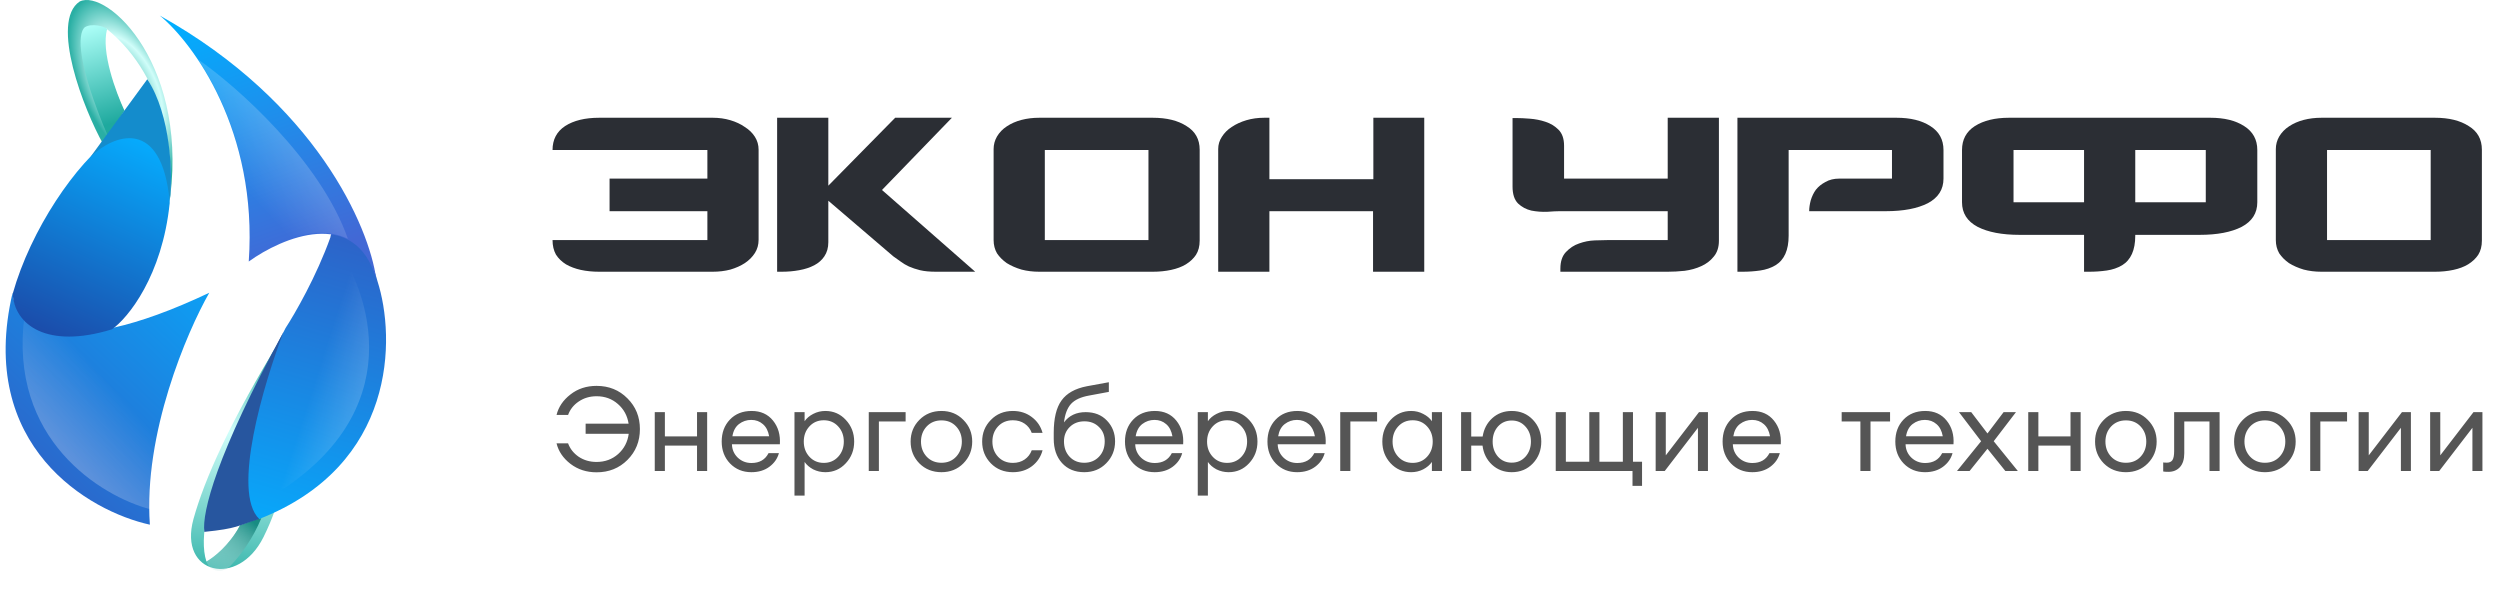
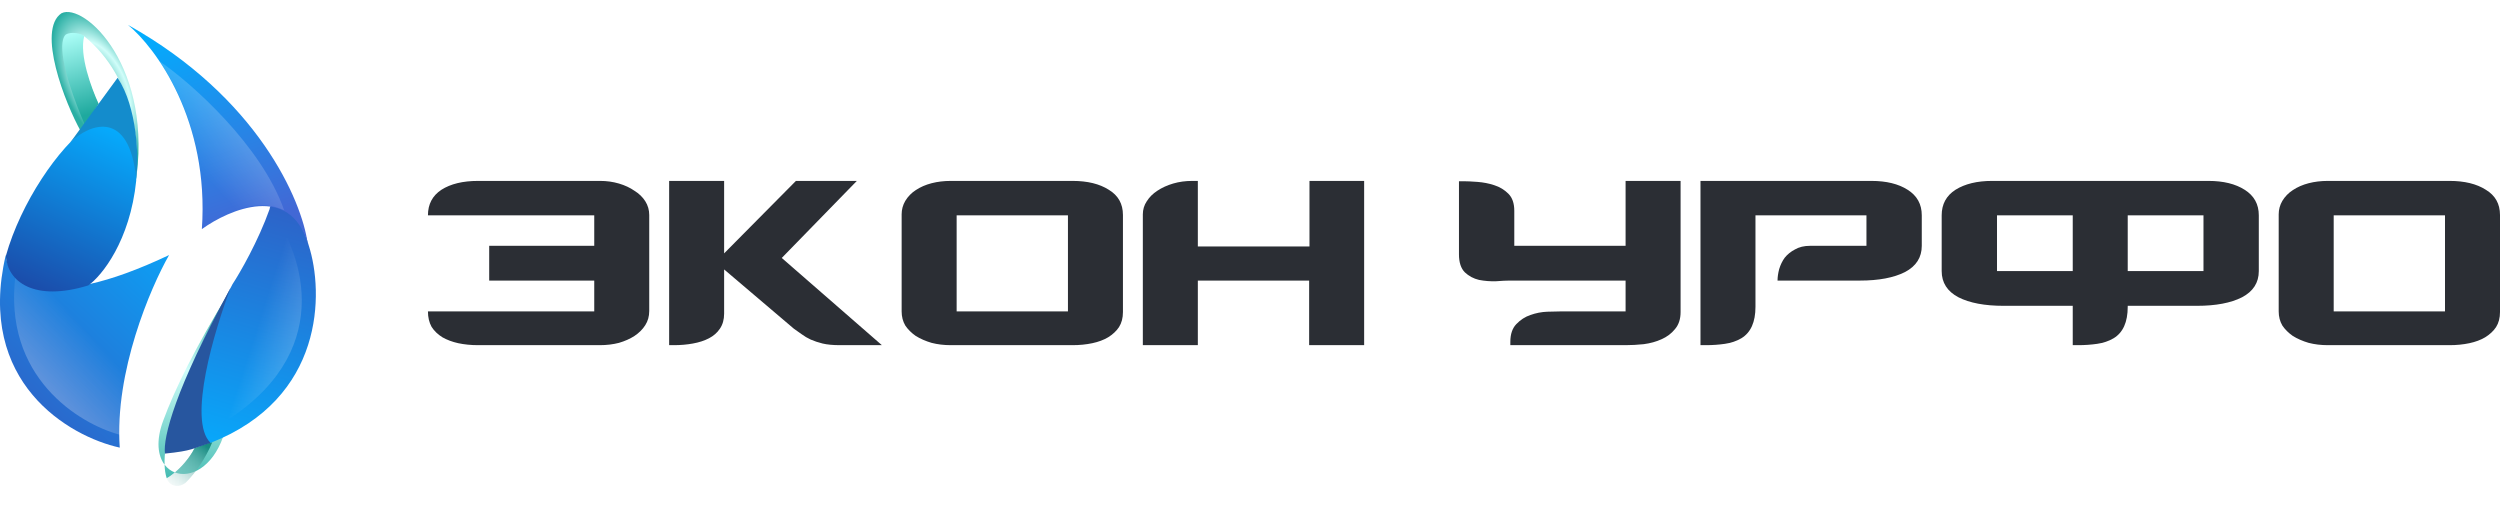
- <svg xmlns="http://www.w3.org/2000/svg" width="276" height="66" viewBox="0 0 276 66" fill="none">
-   <path d="M67.296 19.718H78.095V16.563H61C61 15.409 61.463 14.527 62.388 13.916C63.336 13.305 64.588 13 66.145 13H78.704C79.382 13 80.025 13.09 80.634 13.271C81.243 13.452 81.774 13.701 82.225 14.018C82.699 14.312 83.071 14.674 83.342 15.104C83.613 15.533 83.749 16.008 83.749 16.529V26.471C83.749 27.014 83.613 27.5 83.342 27.93C83.071 28.36 82.699 28.733 82.225 29.05C81.774 29.344 81.243 29.581 80.634 29.762C80.025 29.921 79.37 30 78.671 30H66.145C65.423 30 64.746 29.932 64.114 29.796C63.505 29.66 62.963 29.457 62.489 29.185C62.016 28.891 61.643 28.529 61.372 28.1C61.124 27.647 61 27.116 61 26.505H78.095V23.315H67.296V19.718Z" fill="#2B2E34" />
-   <path d="M103.329 30C102.63 30 102.043 29.943 101.569 29.83C101.117 29.717 100.711 29.581 100.35 29.423C100.012 29.265 99.707 29.084 99.436 28.88C99.165 28.676 98.894 28.484 98.624 28.303L91.447 22.161V26.742C91.447 27.353 91.3 27.873 91.007 28.303C90.736 28.71 90.364 29.038 89.89 29.287C89.416 29.536 88.863 29.717 88.231 29.83C87.622 29.943 86.979 30 86.302 30H85.794V13H91.447V20.499L98.827 13H105.089L97.371 20.974L107.662 30H103.329Z" fill="#2B2E34" />
-   <path d="M132.444 26.573C132.444 27.183 132.308 27.704 132.037 28.134C131.767 28.541 131.394 28.891 130.92 29.185C130.469 29.457 129.927 29.66 129.295 29.796C128.663 29.932 127.986 30 127.264 30H114.739C114.039 30 113.385 29.921 112.776 29.762C112.166 29.581 111.625 29.344 111.151 29.05C110.699 28.733 110.338 28.371 110.068 27.964C109.819 27.534 109.695 27.048 109.695 26.505V16.461C109.695 15.963 109.819 15.499 110.068 15.07C110.338 14.617 110.699 14.244 111.151 13.95C111.625 13.633 112.166 13.396 112.776 13.237C113.385 13.079 114.039 13 114.739 13H127.264C128.799 13 130.04 13.305 130.988 13.916C131.958 14.504 132.444 15.375 132.444 16.529V26.573ZM126.79 16.563H115.348V26.505H126.79V16.563Z" fill="#2B2E34" />
-   <path d="M151.584 30V23.315H140.142V30H134.489V16.461C134.489 15.963 134.624 15.511 134.895 15.104C135.166 14.674 135.527 14.312 135.978 14.018C136.452 13.701 136.994 13.452 137.603 13.271C138.213 13.09 138.867 13 139.567 13H140.142V19.786H151.618V13H157.237V30H151.584Z" fill="#2B2E34" />
-   <path d="M189.768 26.573C189.768 27.297 189.576 27.885 189.192 28.337C188.831 28.79 188.369 29.14 187.804 29.389C187.263 29.638 186.653 29.808 185.976 29.898C185.322 29.966 184.701 30 184.115 30H172.266V29.66C172.266 28.869 172.469 28.258 172.876 27.828C173.304 27.376 173.79 27.059 174.331 26.878C174.896 26.674 175.471 26.561 176.058 26.539C176.667 26.516 177.141 26.505 177.48 26.505H184.115V23.315H172.199C171.86 23.315 171.397 23.338 170.811 23.383C170.224 23.406 169.637 23.36 169.05 23.247C168.486 23.111 168.001 22.851 167.595 22.467C167.189 22.06 166.985 21.438 166.985 20.601V13.034H167.459C167.82 13.034 168.294 13.056 168.881 13.102C169.491 13.147 170.066 13.26 170.608 13.441C171.172 13.622 171.657 13.916 172.063 14.323C172.469 14.73 172.673 15.319 172.673 16.088V19.718H184.115V13H189.768V26.573Z" fill="#2B2E34" />
-   <path d="M214.561 19.718C214.561 20.917 213.985 21.822 212.834 22.433C211.683 23.021 210.138 23.315 208.197 23.315H199.734C199.734 22.953 199.79 22.557 199.903 22.128C200.038 21.675 200.23 21.279 200.478 20.94C200.749 20.601 201.099 20.318 201.528 20.092C201.957 19.843 202.464 19.718 203.051 19.718H208.874V16.563H197.466V26.03C197.466 27.613 196.98 28.699 196.01 29.287C195.514 29.581 194.949 29.773 194.317 29.864C193.686 29.954 193.042 30 192.388 30H191.812V13H209.382C210.916 13 212.157 13.305 213.105 13.916C214.076 14.527 214.561 15.409 214.561 16.563V19.718Z" fill="#2B2E34" />
-   <path d="M216.606 16.563C216.606 15.409 217.08 14.527 218.028 13.916C218.998 13.305 220.251 13 221.786 13H244.026C245.561 13 246.802 13.305 247.75 13.916C248.72 14.527 249.206 15.409 249.206 16.563V22.331C249.206 23.53 248.63 24.435 247.479 25.046C246.328 25.634 244.782 25.928 242.841 25.928H235.733V26.03C235.733 27.613 235.247 28.699 234.277 29.287C233.78 29.581 233.216 29.773 232.584 29.864C231.952 29.954 231.309 30 230.655 30H230.079V25.928H222.97C221.03 25.928 219.484 25.634 218.333 25.046C217.182 24.435 216.606 23.53 216.606 22.331V16.563ZM235.733 22.331H243.518V16.563H235.733V22.331ZM222.293 22.331H230.079V16.563H222.293V22.331Z" fill="#2B2E34" />
-   <path d="M274 26.573C274 27.183 273.865 27.704 273.594 28.134C273.323 28.541 272.951 28.891 272.477 29.185C272.025 29.457 271.484 29.66 270.852 29.796C270.22 29.932 269.543 30 268.821 30H256.295C255.596 30 254.941 29.921 254.332 29.762C253.723 29.581 253.181 29.344 252.707 29.05C252.256 28.733 251.895 28.371 251.624 27.964C251.376 27.534 251.252 27.048 251.252 26.505V16.461C251.252 15.963 251.376 15.499 251.624 15.07C251.895 14.617 252.256 14.244 252.707 13.95C253.181 13.633 253.723 13.396 254.332 13.237C254.941 13.079 255.596 13 256.295 13H268.821C270.355 13 271.597 13.305 272.544 13.916C273.515 14.504 274 15.375 274 16.529V26.573ZM268.347 16.563H256.905V26.505H268.347V16.563Z" fill="#2B2E34" />
-   <path d="M65.862 52.143C64.753 52.143 63.791 51.831 62.976 51.207C62.17 50.583 61.659 49.829 61.442 48.945H62.716C62.933 49.543 63.323 50.037 63.886 50.427C64.458 50.808 65.117 50.999 65.862 50.999C66.789 50.999 67.582 50.708 68.241 50.128C68.9 49.538 69.29 48.793 69.411 47.892H64.653V46.774H69.398C69.259 45.89 68.865 45.166 68.215 44.603C67.565 44.031 66.781 43.745 65.862 43.745C65.117 43.745 64.458 43.94 63.886 44.33C63.323 44.711 62.933 45.205 62.716 45.812H61.442C61.659 44.928 62.17 44.174 62.976 43.55C63.782 42.917 64.744 42.601 65.862 42.601C67.223 42.601 68.358 43.06 69.268 43.979C70.187 44.889 70.646 46.02 70.646 47.372C70.646 48.724 70.187 49.859 69.268 50.778C68.358 51.688 67.223 52.143 65.862 52.143ZM72.285 52V45.5H73.403V48.178H76.952V45.5H78.07V52H76.952V49.192H73.403V52H72.285ZM82.951 52.13C82.006 52.13 81.222 51.809 80.598 51.168C79.983 50.526 79.675 49.72 79.675 48.75C79.675 47.77 79.974 46.964 80.572 46.332C81.179 45.69 81.98 45.37 82.977 45.37C83.982 45.37 84.771 45.725 85.343 46.436C85.915 47.146 86.166 48.017 86.097 49.049H80.806C80.823 49.638 81.04 50.132 81.456 50.531C81.872 50.921 82.375 51.116 82.964 51.116C83.848 51.116 84.476 50.752 84.849 50.024H85.993C85.828 50.63 85.477 51.133 84.94 51.532C84.403 51.93 83.74 52.13 82.951 52.13ZM84.225 46.826C83.87 46.514 83.441 46.358 82.938 46.358C82.435 46.358 81.985 46.509 81.586 46.813C81.196 47.116 80.953 47.567 80.858 48.165H84.914C84.81 47.575 84.58 47.129 84.225 46.826ZM88.828 54.717H87.71V45.5H88.828V46.501C89.054 46.171 89.37 45.903 89.777 45.695C90.193 45.478 90.64 45.37 91.116 45.37C92.018 45.37 92.772 45.699 93.378 46.358C93.994 47.016 94.301 47.814 94.301 48.75C94.301 49.686 93.994 50.483 93.378 51.142C92.772 51.8 92.018 52.13 91.116 52.13C90.64 52.13 90.193 52.026 89.777 51.818C89.37 51.601 89.054 51.328 88.828 50.999V54.717ZM89.361 50.427C89.777 50.877 90.306 51.103 90.947 51.103C91.589 51.103 92.117 50.877 92.533 50.427C92.949 49.976 93.157 49.417 93.157 48.75C93.157 48.082 92.949 47.523 92.533 47.073C92.117 46.622 91.589 46.397 90.947 46.397C90.306 46.397 89.777 46.622 89.361 47.073C88.945 47.523 88.737 48.082 88.737 48.75C88.737 49.417 88.945 49.976 89.361 50.427ZM95.911 52V45.5H99.98V46.527H97.029V52H95.911ZM103.939 52.13C102.96 52.13 102.145 51.805 101.495 51.155C100.854 50.496 100.533 49.694 100.533 48.75C100.533 47.805 100.854 47.008 101.495 46.358C102.145 45.699 102.96 45.37 103.939 45.37C104.91 45.37 105.716 45.699 106.357 46.358C107.007 47.008 107.332 47.805 107.332 48.75C107.332 49.694 107.007 50.496 106.357 51.155C105.716 51.805 104.91 52.13 103.939 52.13ZM102.301 50.414C102.726 50.864 103.272 51.09 103.939 51.09C104.606 51.09 105.148 50.864 105.564 50.414C105.98 49.963 106.188 49.408 106.188 48.75C106.188 48.091 105.98 47.536 105.564 47.086C105.148 46.635 104.606 46.41 103.939 46.41C103.272 46.41 102.726 46.635 102.301 47.086C101.885 47.536 101.677 48.091 101.677 48.75C101.677 49.408 101.885 49.963 102.301 50.414ZM111.823 52.13C110.843 52.13 110.033 51.805 109.392 51.155C108.75 50.496 108.43 49.694 108.43 48.75C108.43 47.805 108.75 47.008 109.392 46.358C110.033 45.699 110.843 45.37 111.823 45.37C112.629 45.37 113.326 45.595 113.916 46.046C114.505 46.488 114.899 47.068 115.099 47.788H113.903C113.747 47.363 113.487 47.025 113.123 46.774C112.759 46.522 112.325 46.397 111.823 46.397C111.155 46.397 110.609 46.622 110.185 47.073C109.769 47.523 109.561 48.082 109.561 48.75C109.561 49.417 109.769 49.976 110.185 50.427C110.609 50.877 111.155 51.103 111.823 51.103C112.325 51.103 112.759 50.977 113.123 50.726C113.487 50.474 113.747 50.136 113.903 49.712H115.099C114.908 50.431 114.518 51.016 113.929 51.467C113.339 51.909 112.637 52.13 111.823 52.13ZM119.699 52.13C118.677 52.13 117.858 51.792 117.242 51.116C116.636 50.44 116.332 49.551 116.332 48.451V47.788C116.332 46.193 116.618 45.001 117.19 44.213C117.762 43.415 118.698 42.891 119.998 42.64L122.416 42.198V43.264L120.245 43.667C119.318 43.831 118.646 44.143 118.23 44.603C117.823 45.062 117.567 45.738 117.463 46.631C118.027 45.877 118.824 45.5 119.855 45.5C120.835 45.5 121.619 45.812 122.208 46.436C122.806 47.06 123.105 47.822 123.105 48.724C123.105 49.677 122.78 50.483 122.13 51.142C121.489 51.8 120.679 52.13 119.699 52.13ZM118.087 50.427C118.503 50.869 119.041 51.09 119.699 51.09C120.358 51.09 120.9 50.869 121.324 50.427C121.749 49.985 121.961 49.417 121.961 48.724C121.961 48.074 121.749 47.545 121.324 47.138C120.908 46.722 120.375 46.514 119.725 46.514C119.058 46.514 118.512 46.726 118.087 47.151C117.671 47.567 117.463 48.091 117.463 48.724C117.463 49.417 117.671 49.985 118.087 50.427ZM127.473 52.13C126.529 52.13 125.744 51.809 125.12 51.168C124.505 50.526 124.197 49.72 124.197 48.75C124.197 47.77 124.496 46.964 125.094 46.332C125.701 45.69 126.503 45.37 127.499 45.37C128.505 45.37 129.293 45.725 129.865 46.436C130.437 47.146 130.689 48.017 130.619 49.049H125.328C125.346 49.638 125.562 50.132 125.978 50.531C126.394 50.921 126.897 51.116 127.486 51.116C128.37 51.116 128.999 50.752 129.371 50.024H130.515C130.351 50.63 130 51.133 129.462 51.532C128.925 51.93 128.262 52.13 127.473 52.13ZM128.747 46.826C128.392 46.514 127.963 46.358 127.46 46.358C126.958 46.358 126.507 46.509 126.108 46.813C125.718 47.116 125.476 47.567 125.38 48.165H129.436C129.332 47.575 129.103 47.129 128.747 46.826ZM133.351 54.717H132.233V45.5H133.351V46.501C133.576 46.171 133.892 45.903 134.3 45.695C134.716 45.478 135.162 45.37 135.639 45.37C136.54 45.37 137.294 45.699 137.901 46.358C138.516 47.016 138.824 47.814 138.824 48.75C138.824 49.686 138.516 50.483 137.901 51.142C137.294 51.8 136.54 52.13 135.639 52.13C135.162 52.13 134.716 52.026 134.3 51.818C133.892 51.601 133.576 51.328 133.351 50.999V54.717ZM133.884 50.427C134.3 50.877 134.828 51.103 135.47 51.103C136.111 51.103 136.64 50.877 137.056 50.427C137.472 49.976 137.68 49.417 137.68 48.75C137.68 48.082 137.472 47.523 137.056 47.073C136.64 46.622 136.111 46.397 135.47 46.397C134.828 46.397 134.3 46.622 133.884 47.073C133.468 47.523 133.26 48.082 133.26 48.75C133.26 49.417 133.468 49.976 133.884 50.427ZM143.203 52.13C142.258 52.13 141.474 51.809 140.85 51.168C140.235 50.526 139.927 49.72 139.927 48.75C139.927 47.77 140.226 46.964 140.824 46.332C141.431 45.69 142.232 45.37 143.229 45.37C144.234 45.37 145.023 45.725 145.595 46.436C146.167 47.146 146.418 48.017 146.349 49.049H141.058C141.075 49.638 141.292 50.132 141.708 50.531C142.124 50.921 142.627 51.116 143.216 51.116C144.1 51.116 144.728 50.752 145.101 50.024H146.245C146.08 50.63 145.729 51.133 145.192 51.532C144.655 51.93 143.992 52.13 143.203 52.13ZM144.477 46.826C144.122 46.514 143.693 46.358 143.19 46.358C142.687 46.358 142.237 46.509 141.838 46.813C141.448 47.116 141.205 47.567 141.11 48.165H145.166C145.062 47.575 144.832 47.129 144.477 46.826ZM147.962 52V45.5H152.031V46.527H149.08V52H147.962ZM155.794 52.13C154.893 52.13 154.135 51.8 153.519 51.142C152.913 50.483 152.609 49.686 152.609 48.75C152.609 47.814 152.913 47.016 153.519 46.358C154.135 45.699 154.893 45.37 155.794 45.37C156.271 45.37 156.713 45.478 157.12 45.695C157.536 45.903 157.857 46.171 158.082 46.501V45.5H159.2V52H158.082V50.999C157.857 51.328 157.536 51.601 157.12 51.818C156.713 52.026 156.271 52.13 155.794 52.13ZM155.963 51.103C156.605 51.103 157.133 50.877 157.549 50.427C157.965 49.976 158.173 49.417 158.173 48.75C158.173 48.082 157.965 47.523 157.549 47.073C157.133 46.622 156.605 46.397 155.963 46.397C155.313 46.397 154.78 46.622 154.364 47.073C153.948 47.523 153.74 48.082 153.74 48.75C153.74 49.417 153.948 49.976 154.364 50.427C154.78 50.877 155.313 51.103 155.963 51.103ZM166.895 52.13C166.037 52.13 165.309 51.852 164.711 51.298C164.122 50.743 163.775 50.041 163.671 49.192H162.423V52H161.305V45.5H162.423V48.191H163.684C163.814 47.367 164.169 46.691 164.75 46.163C165.339 45.634 166.054 45.37 166.895 45.37C167.84 45.37 168.62 45.695 169.235 46.345C169.85 46.995 170.158 47.796 170.158 48.75C170.158 49.703 169.85 50.505 169.235 51.155C168.62 51.805 167.84 52.13 166.895 52.13ZM165.374 50.414C165.773 50.856 166.28 51.077 166.895 51.077C167.51 51.077 168.017 50.856 168.416 50.414C168.815 49.963 169.014 49.408 169.014 48.75C169.014 48.091 168.815 47.541 168.416 47.099C168.017 46.648 167.51 46.423 166.895 46.423C166.28 46.423 165.773 46.644 165.374 47.086C164.984 47.528 164.789 48.082 164.789 48.75C164.789 49.408 164.984 49.963 165.374 50.414ZM181.282 50.973V53.638H180.229V52H171.753V45.5H172.871V50.973H175.458V45.5H176.576V50.973H179.163V45.5H180.281V50.973H181.282ZM183.786 52H182.785V45.5H183.903V50.271L187.569 45.5H188.557V52H187.452V47.229L183.786 52ZM193.451 52.13C192.506 52.13 191.722 51.809 191.098 51.168C190.483 50.526 190.175 49.72 190.175 48.75C190.175 47.77 190.474 46.964 191.072 46.332C191.679 45.69 192.48 45.37 193.477 45.37C194.482 45.37 195.271 45.725 195.843 46.436C196.415 47.146 196.666 48.017 196.597 49.049H191.306C191.323 49.638 191.54 50.132 191.956 50.531C192.372 50.921 192.875 51.116 193.464 51.116C194.348 51.116 194.976 50.752 195.349 50.024H196.493C196.328 50.63 195.977 51.133 195.44 51.532C194.903 51.93 194.24 52.13 193.451 52.13ZM194.725 46.826C194.37 46.514 193.941 46.358 193.438 46.358C192.935 46.358 192.485 46.509 192.086 46.813C191.696 47.116 191.453 47.567 191.358 48.165H195.414C195.31 47.575 195.08 47.129 194.725 46.826ZM205.387 52V46.527H203.32V45.5H208.663V46.527H206.505V52H205.387ZM212.519 52.13C211.575 52.13 210.79 51.809 210.166 51.168C209.551 50.526 209.243 49.72 209.243 48.75C209.243 47.77 209.542 46.964 210.14 46.332C210.747 45.69 211.549 45.37 212.545 45.37C213.551 45.37 214.339 45.725 214.911 46.436C215.483 47.146 215.735 48.017 215.665 49.049H210.374C210.392 49.638 210.608 50.132 211.024 50.531C211.44 50.921 211.943 51.116 212.532 51.116C213.416 51.116 214.045 50.752 214.417 50.024H215.561C215.397 50.63 215.046 51.133 214.508 51.532C213.971 51.93 213.308 52.13 212.519 52.13ZM213.793 46.826C213.438 46.514 213.009 46.358 212.506 46.358C212.004 46.358 211.553 46.509 211.154 46.813C210.764 47.116 210.522 47.567 210.426 48.165H214.482C214.378 47.575 214.149 47.129 213.793 46.826ZM221.393 52L219.417 49.543L217.441 52H216.05L218.715 48.711L216.271 45.5H217.623L219.417 47.853L221.198 45.5H222.563L220.106 48.711L222.771 52H221.393ZM223.918 52V45.5H225.036V48.178H228.585V45.5H229.703V52H228.585V49.192H225.036V52H223.918ZM234.701 52.13C233.721 52.13 232.907 51.805 232.257 51.155C231.615 50.496 231.295 49.694 231.295 48.75C231.295 47.805 231.615 47.008 232.257 46.358C232.907 45.699 233.721 45.37 234.701 45.37C235.671 45.37 236.477 45.699 237.119 46.358C237.769 47.008 238.094 47.805 238.094 48.75C238.094 49.694 237.769 50.496 237.119 51.155C236.477 51.805 235.671 52.13 234.701 52.13ZM233.063 50.414C233.487 50.864 234.033 51.09 234.701 51.09C235.368 51.09 235.91 50.864 236.326 50.414C236.742 49.963 236.95 49.408 236.95 48.75C236.95 48.091 236.742 47.536 236.326 47.086C235.91 46.635 235.368 46.41 234.701 46.41C234.033 46.41 233.487 46.635 233.063 47.086C232.647 47.536 232.439 48.091 232.439 48.75C232.439 49.408 232.647 49.963 233.063 50.414ZM239.402 52.091C239.107 52.091 238.912 52.078 238.817 52.052V51.051C238.878 51.068 239.016 51.077 239.233 51.077C239.502 51.077 239.701 50.986 239.831 50.804C239.961 50.613 240.026 50.279 240.026 49.803V45.5H245.044V52H243.926V46.527H241.144V50.037C241.144 50.704 240.984 51.215 240.663 51.571C240.342 51.917 239.922 52.091 239.402 52.091ZM250.049 52.13C249.07 52.13 248.255 51.805 247.605 51.155C246.964 50.496 246.643 49.694 246.643 48.75C246.643 47.805 246.964 47.008 247.605 46.358C248.255 45.699 249.07 45.37 250.049 45.37C251.02 45.37 251.826 45.699 252.467 46.358C253.117 47.008 253.442 47.805 253.442 48.75C253.442 49.694 253.117 50.496 252.467 51.155C251.826 51.805 251.02 52.13 250.049 52.13ZM248.411 50.414C248.836 50.864 249.382 51.09 250.049 51.09C250.717 51.09 251.258 50.864 251.674 50.414C252.09 49.963 252.298 49.408 252.298 48.75C252.298 48.091 252.09 47.536 251.674 47.086C251.258 46.635 250.717 46.41 250.049 46.41C249.382 46.41 248.836 46.635 248.411 47.086C247.995 47.536 247.787 48.091 247.787 48.75C247.787 49.408 247.995 49.963 248.411 50.414ZM255.047 52V45.5H259.116V46.527H256.165V52H255.047ZM261.393 52H260.392V45.5H261.51V50.271L265.176 45.5H266.164V52H265.059V47.229L261.393 52ZM269.289 52H268.288V45.5H269.406V50.271L273.072 45.5H274.06V52H272.955V47.229L269.289 52Z" fill="#555555" />
-   <path d="M22.79 61.993C21.044 56.719 27.581 43.343 31.067 37.315C25.433 46.47 22.572 52.903 21.355 57.316C19.676 63.405 26.274 64.959 29.086 59.303C29.609 58.25 30.021 57.252 30.297 56.467L26.511 57.974C25.382 60.185 23.56 61.575 22.79 61.993Z" fill="url(#paint0_linear_1_1122)" />
-   <path d="M22.791 61.995C24.172 61.234 25.811 59.39 26.501 57.996C28.133 57.362 28.539 57.261 28.852 57.198C27.962 59.362 26.63 61.242 25.465 62.439C24.589 63.339 23.185 63.187 22.791 61.995Z" fill="url(#paint1_linear_1_1122)" />
-   <path d="M41.675 31.047C40.356 26.011 36.666 24.311 36.476 26.199C34.954 30.48 32.544 34.657 31.53 36.209C23.127 52.176 26.88 57.048 28.613 57.3C43.781 51.357 43.683 37.301 41.675 31.047Z" fill="url(#paint2_linear_1_1122)" />
-   <path d="M18.586 23.118C18.561 23.277 18.534 23.43 18.506 23.576C18.534 23.422 18.56 23.27 18.586 23.118C19.31 18.553 18.879 8.864 11.714 3.141C11.269 4.09 11.295 6.924 13.682 12.188L11.396 15.921C9.259 12.125 5.492 2.382 8.793 0.168C11.812 -1.336 21.219 7.363 18.586 23.118Z" fill="url(#paint3_radial_1_1122)" />
-   <path d="M9.347 3.021C10.089 2.524 11.577 2.903 11.825 3.214C11.132 5.698 12.789 10.165 13.737 12.215L11.958 15.145C8.496 7.094 8.543 3.767 9.347 3.021Z" fill="url(#paint4_linear_1_1122)" />
-   <path d="M27.462 28.872C28.475 14.44 21.336 4.755 17.64 1.717C34.926 11.372 40.768 25.1 41.528 30.757C39.196 22.812 31.179 26.19 27.462 28.872Z" fill="url(#paint5_linear_1_1122)" />
-   <path opacity="0.25" d="M38.405 26.361C35.385 17.742 26.114 9.485 21.856 6.558C27.456 14.84 27.876 24.265 27.519 28.728C32.05 25.677 35.448 24.991 38.405 26.361Z" fill="url(#paint6_linear_1_1122)" />
-   <path d="M36.799 26.698C40.944 32.201 45.383 45.526 29.974 54.802C31.654 46.127 35.37 28.362 36.799 26.698Z" fill="url(#paint7_linear_1_1122)" />
-   <path d="M28.622 57.298C25.532 54.337 29.128 42.335 31.296 36.656C23.879 50.184 22.291 56.56 22.557 58.72C26.291 58.337 26.111 58.063 28.622 57.298Z" fill="#27569F" />
-   <path d="M16.546 57.924C15.832 47.884 20.621 36.671 23.105 32.319C6.293 40.291 1.623 35.641 1.39 32.319C-2.584 49.272 9.838 56.453 16.546 57.924Z" fill="url(#paint8_linear_1_1122)" />
-   <path d="M16.537 56.207C16.348 46.802 20.684 36.373 23.105 32.319C9.78 38.213 4.855 37.147 2.708 34.827C0.889 48.57 11.212 54.786 16.537 56.207Z" fill="url(#paint9_linear_1_1122)" />
-   <path d="M1.403 32.431C3.391 25.339 8.411 17.993 12.425 15.144C17.828 13.422 18.754 19.26 18.733 22.426C17.917 30.43 14.146 35.111 12.361 36.357C5.162 38.573 1.594 35.85 1.403 32.431Z" fill="url(#paint10_linear_1_1122)" />
-   <path d="M9.99 17.32L16.264 8.743C18.872 12.721 19.114 19.343 18.731 22.217C17.842 12.911 12.594 14.792 9.99 17.32Z" fill="#148CCC" />
+ <svg xmlns="http://www.w3.org/2000/svg" width="186" height="38" viewBox="0 0 186 38" fill="none">
+   <path d="M36.396 18.29H44.212V16.021H31.839C31.839 15.192 32.174 14.558 32.843 14.118C33.529 13.68 34.436 13.46 35.563 13.46H44.653C45.143 13.46 45.608 13.525 46.049 13.655C46.49 13.785 46.874 13.964 47.201 14.192C47.544 14.403 47.813 14.663 48.009 14.972C48.205 15.281 48.303 15.623 48.303 15.997V23.143C48.303 23.534 48.205 23.883 48.009 24.192C47.813 24.501 47.544 24.769 47.201 24.997C46.874 25.209 46.49 25.379 46.049 25.509C45.608 25.623 45.135 25.68 44.628 25.68H35.563C35.04 25.68 34.55 25.631 34.093 25.534C33.652 25.436 33.26 25.29 32.917 25.095C32.574 24.883 32.304 24.623 32.108 24.314C31.929 23.989 31.839 23.607 31.839 23.168H44.212V20.875H36.396V18.29Z" fill="#2B2E34" />
+   <path d="M62.475 25.68C61.969 25.68 61.544 25.639 61.201 25.558C60.874 25.477 60.58 25.379 60.319 25.265C60.074 25.152 59.853 25.021 59.657 24.875C59.461 24.729 59.265 24.591 59.069 24.46L53.875 20.046V23.338C53.875 23.777 53.769 24.151 53.557 24.46C53.361 24.753 53.091 24.989 52.748 25.168C52.405 25.347 52.005 25.477 51.548 25.558C51.107 25.639 50.641 25.68 50.151 25.68H49.784V13.46H53.875V18.851L59.216 13.46H63.749L58.163 19.192L65.611 25.68H62.475Z" fill="#2B2E34" />
+   <path d="M83.547 23.216C83.547 23.656 83.449 24.03 83.253 24.338C83.057 24.631 82.787 24.883 82.444 25.095C82.118 25.29 81.726 25.436 81.268 25.534C80.811 25.631 80.321 25.68 79.798 25.68H70.733C70.227 25.68 69.753 25.623 69.312 25.509C68.871 25.379 68.479 25.209 68.136 24.997C67.809 24.769 67.548 24.509 67.352 24.217C67.172 23.908 67.082 23.558 67.082 23.168V15.948C67.082 15.59 67.172 15.257 67.352 14.948C67.548 14.623 67.809 14.354 68.136 14.143C68.479 13.915 68.871 13.745 69.312 13.631C69.753 13.517 70.227 13.46 70.733 13.46H79.798C80.909 13.46 81.807 13.68 82.493 14.118C83.196 14.541 83.547 15.167 83.547 15.997V23.216ZM79.455 16.021H71.174V23.168H79.455V16.021Z" fill="#2B2E34" />
+   <path d="M97.4 25.68V20.875H89.119V25.68H85.027V15.948C85.027 15.59 85.125 15.265 85.321 14.972C85.517 14.663 85.779 14.403 86.105 14.192C86.448 13.964 86.84 13.785 87.281 13.655C87.722 13.525 88.196 13.46 88.702 13.46H89.119V18.338H97.425V13.46H101.492V25.68H97.4Z" fill="#2B2E34" />
+   <path d="M125.036 23.216C125.036 23.737 124.897 24.16 124.619 24.485C124.358 24.81 124.023 25.062 123.615 25.241C123.223 25.42 122.782 25.542 122.292 25.607C121.818 25.656 121.369 25.68 120.944 25.68H112.369V25.436C112.369 24.867 112.516 24.428 112.81 24.119C113.12 23.794 113.472 23.566 113.864 23.436C114.272 23.29 114.688 23.208 115.113 23.192C115.554 23.176 115.897 23.168 116.142 23.168H120.944V20.875H112.32C112.075 20.875 111.74 20.891 111.316 20.924C110.891 20.94 110.466 20.907 110.041 20.826C109.633 20.729 109.282 20.542 108.988 20.265C108.694 19.973 108.547 19.525 108.547 18.924V13.484H108.89C109.151 13.484 109.494 13.501 109.919 13.533C110.36 13.566 110.777 13.647 111.169 13.777C111.577 13.907 111.928 14.118 112.222 14.411C112.516 14.704 112.663 15.127 112.663 15.68V18.29H120.944V13.46H125.036V23.216Z" fill="#2B2E34" />
+   <path d="M142.98 18.29C142.98 19.151 142.564 19.802 141.731 20.241C140.898 20.663 139.779 20.875 138.374 20.875H132.249C132.249 20.615 132.29 20.33 132.371 20.021C132.469 19.696 132.608 19.412 132.788 19.168C132.984 18.924 133.237 18.72 133.547 18.558C133.858 18.379 134.225 18.29 134.65 18.29H138.864V16.021H130.607V22.826C130.607 23.965 130.256 24.745 129.554 25.168C129.194 25.379 128.786 25.517 128.329 25.582C127.871 25.648 127.406 25.68 126.932 25.68H126.516V13.46H139.232C140.342 13.46 141.241 13.68 141.927 14.118C142.629 14.558 142.98 15.192 142.98 16.021V18.29Z" fill="#2B2E34" />
+   <path d="M144.461 16.021C144.461 15.192 144.804 14.558 145.49 14.118C146.192 13.68 147.098 13.46 148.209 13.46H164.306C165.417 13.46 166.315 13.68 167.001 14.118C167.703 14.558 168.055 15.192 168.055 16.021V20.168C168.055 21.029 167.638 21.68 166.805 22.119C165.972 22.542 164.853 22.753 163.449 22.753H158.303V22.826C158.303 23.965 157.952 24.745 157.25 25.168C156.891 25.379 156.482 25.517 156.025 25.582C155.567 25.648 155.102 25.68 154.628 25.68H154.212V22.753H149.067C147.662 22.753 146.543 22.542 145.71 22.119C144.877 21.68 144.461 21.029 144.461 20.168V16.021ZM158.303 20.168H163.939V16.021H158.303V20.168ZM148.577 20.168H154.212V16.021H148.577V20.168Z" fill="#2B2E34" />
+   <path d="M186 23.216C186 23.656 185.902 24.03 185.706 24.338C185.51 24.631 185.24 24.883 184.897 25.095C184.571 25.29 184.179 25.436 183.721 25.534C183.264 25.631 182.774 25.68 182.251 25.68H173.186C172.68 25.68 172.206 25.623 171.765 25.509C171.324 25.379 170.932 25.209 170.589 24.997C170.262 24.769 170.001 24.509 169.805 24.217C169.625 23.908 169.535 23.558 169.535 23.168V15.948C169.535 15.59 169.625 15.257 169.805 14.948C170.001 14.623 170.262 14.354 170.589 14.143C170.932 13.915 171.324 13.745 171.765 13.631C172.206 13.517 172.68 13.46 173.186 13.46H182.251C183.362 13.46 184.26 13.68 184.946 14.118C185.649 14.541 186 15.167 186 15.997V23.216ZM181.908 16.021H173.627V23.168H181.908V16.021Z" fill="#2B2E34" />
+   <path d="M17.036 21.771C15.279 24.808 12.139 31.178 12.244 34.571C12.45 34.844 12.714 35.039 13.014 35.152C13.487 34.76 14.071 34.145 14.486 33.331L16.605 32.488C15.787 34.806 14.15 35.578 13.014 35.152C12.768 35.356 12.551 35.499 12.404 35.58C12.307 35.286 12.255 34.947 12.244 34.571C11.744 33.91 11.592 32.795 12.134 31.319C12.995 28.971 14.522 25.855 17.036 21.771Z" fill="url(#paint0_linear_13_424)" />
+   <path d="M12.404 35.58C13.177 35.155 14.094 34.123 14.48 33.343C15.394 32.988 15.62 32.932 15.796 32.896C15.298 34.107 14.552 35.159 13.9 35.829C13.41 36.332 12.624 36.248 12.404 35.58Z" fill="url(#paint1_linear_13_424)" />
+   <path d="M22.971 18.264C22.233 15.446 20.168 14.495 20.061 15.551C19.21 17.947 17.862 20.283 17.294 21.152C12.592 30.087 14.692 32.812 15.662 32.953C24.149 29.628 24.094 21.763 22.971 18.264Z" fill="url(#paint2_linear_13_424)" />
+   <path d="M10.051 13.827C10.037 13.916 10.022 14.002 10.007 14.083C10.022 13.998 10.037 13.912 10.051 13.827C10.456 11.273 10.215 5.851 6.206 2.649C5.957 3.18 5.972 4.766 7.307 7.711L6.028 9.8C4.833 7.676 2.725 2.225 4.572 0.986C6.261 0.144 11.525 5.012 10.051 13.827Z" fill="url(#paint3_radial_13_424)" />
+   <path d="M4.882 2.583C5.297 2.304 6.13 2.516 6.268 2.69C5.881 4.08 6.808 6.58 7.338 7.727L6.343 9.366C4.405 4.861 4.432 3 4.882 2.583Z" fill="url(#paint4_linear_13_424)" />
+   <path d="M15.018 17.047C15.585 8.971 11.59 3.553 9.522 1.853C19.194 7.255 22.463 14.937 22.888 18.102C21.584 13.656 17.098 15.546 15.018 17.047Z" fill="url(#paint5_linear_13_424)" />
+   <path opacity="0.25" d="M21.141 15.642C19.451 10.819 14.264 6.199 11.881 4.561C15.015 9.196 15.249 14.469 15.05 16.966C17.585 15.259 19.486 14.876 21.141 15.642Z" fill="url(#paint6_linear_13_424)" />
+   <path d="M20.242 15.831C22.562 18.91 25.046 26.366 16.424 31.555C17.364 26.702 19.443 16.761 20.242 15.831Z" fill="url(#paint7_linear_13_424)" />
+   <path d="M15.667 32.952C13.938 31.295 15.95 24.58 17.163 21.402C13.013 28.972 12.124 32.539 12.273 33.748C14.362 33.534 14.262 33.38 15.667 32.952Z" fill="#27569F" />
+   <path d="M8.91 33.303C8.511 27.685 11.19 21.41 12.58 18.976C3.173 23.436 0.56 20.834 0.429 18.976C-1.794 28.461 5.157 32.479 8.91 33.303Z" fill="url(#paint8_linear_13_424)" />
+   <path d="M8.905 32.342C8.799 27.079 11.225 21.244 12.579 18.976C5.124 22.273 2.368 21.677 1.167 20.379C0.149 28.069 5.925 31.547 8.905 32.342Z" fill="url(#paint9_linear_13_424)" />
+   <path d="M0.437 19.038C1.55 15.07 4.359 10.96 6.605 9.365C9.628 8.402 10.146 11.668 10.134 13.44C9.678 17.918 7.567 20.538 6.569 21.235C2.541 22.475 0.544 20.951 0.437 19.038Z" fill="url(#paint10_linear_13_424)" />
+   <path d="M5.241 10.583L8.752 5.784C10.212 8.01 10.347 11.715 10.133 13.323C9.635 8.116 6.699 9.169 5.241 10.583Z" fill="#148CCC" />
  <defs>
-     <linearGradient id="paint0_linear_1_1122" x1="25.837" y1="37.315" x2="23.041" y2="65.961" gradientUnits="userSpaceOnUse">
+     <linearGradient id="paint0_linear_13_424" x1="14.109" y1="21.771" x2="12.544" y2="37.8" gradientUnits="userSpaceOnUse">
      <stop stop-color="#1EA99E" />
      <stop offset="0.359" stop-color="#D0FEFA" />
      <stop offset="1" stop-color="#1EA99E" />
    </linearGradient>
-     <linearGradient id="paint1_linear_1_1122" x1="27.877" y1="57.617" x2="22.413" y2="64.728" gradientUnits="userSpaceOnUse">
+     <linearGradient id="paint1_linear_13_424" x1="15.25" y1="33.13" x2="12.193" y2="37.11" gradientUnits="userSpaceOnUse">
      <stop stop-color="#188C83" />
      <stop offset="1" stop-color="white" stop-opacity="0" />
    </linearGradient>
-     <linearGradient id="paint2_linear_1_1122" x1="37.744" y1="26.011" x2="28.733" y2="57.271" gradientUnits="userSpaceOnUse">
+     <linearGradient id="paint2_linear_13_424" x1="20.771" y1="15.446" x2="15.729" y2="32.937" gradientUnits="userSpaceOnUse">
      <stop stop-color="#2D63C8" />
      <stop offset="1" stop-color="#08A7FA" />
    </linearGradient>
-     <radialGradient id="paint3_radial_1_1122" cx="0" cy="0" r="1" gradientUnits="userSpaceOnUse" gradientTransform="translate(14.2212 9.37259) rotate(-117.029) scale(10.5468 5.16135)">
+     <radialGradient id="paint3_radial_13_424" cx="0" cy="0" r="1" gradientUnits="userSpaceOnUse" gradientTransform="translate(7.60909 6.13618) rotate(-117.029) scale(5.90136 2.88798)">
      <stop stop-color="#2AAFA4" />
      <stop offset="0.558" stop-color="#D0FDF9" />
      <stop offset="1" stop-color="#2AAFA4" />
    </radialGradient>
-     <linearGradient id="paint4_linear_1_1122" x1="9.718" y1="2.835" x2="12.96" y2="13.449" gradientUnits="userSpaceOnUse">
+     <linearGradient id="paint4_linear_13_424" x1="5.089" y1="2.478" x2="6.903" y2="8.417" gradientUnits="userSpaceOnUse">
      <stop stop-color="#ADFFF8" />
      <stop offset="1" stop-color="#1EA99E" />
    </linearGradient>
-     <linearGradient id="paint5_linear_1_1122" x1="29.616" y1="-1.551" x2="39.423" y2="26.344" gradientUnits="userSpaceOnUse">
+     <linearGradient id="paint5_linear_13_424" x1="16.223" y1="0.024" x2="21.711" y2="15.632" gradientUnits="userSpaceOnUse">
      <stop stop-color="#00AFFF" />
      <stop offset="1" stop-color="#4268D5" />
    </linearGradient>
-     <linearGradient id="paint6_linear_1_1122" x1="32.49" y1="16.709" x2="27.504" y2="21.306" gradientUnits="userSpaceOnUse">
+     <linearGradient id="paint6_linear_13_424" x1="17.832" y1="10.241" x2="15.041" y2="12.814" gradientUnits="userSpaceOnUse">
      <stop stop-color="white" stop-opacity="0.73" />
      <stop offset="1" stop-color="white" stop-opacity="0" />
    </linearGradient>
-     <linearGradient id="paint7_linear_1_1122" x1="40.689" y1="42.01" x2="35.344" y2="40.271" gradientUnits="userSpaceOnUse">
+     <linearGradient id="paint7_linear_13_424" x1="22.419" y1="24.398" x2="19.429" y2="23.425" gradientUnits="userSpaceOnUse">
      <stop stop-color="white" stop-opacity="0.18" />
      <stop offset="1" stop-color="white" stop-opacity="0" />
    </linearGradient>
-     <linearGradient id="paint8_linear_1_1122" x1="23.105" y1="32.382" x2="4.51" y2="52.113" gradientUnits="userSpaceOnUse">
+     <linearGradient id="paint8_linear_13_424" x1="12.58" y1="19.011" x2="2.175" y2="30.051" gradientUnits="userSpaceOnUse">
      <stop stop-color="#0D9FF4" />
      <stop offset="1" stop-color="#2B67CB" />
    </linearGradient>
-     <linearGradient id="paint9_linear_1_1122" x1="4.413" y1="46.802" x2="10.876" y2="40.988" gradientUnits="userSpaceOnUse">
+     <linearGradient id="paint9_linear_13_424" x1="2.121" y1="27.079" x2="5.737" y2="23.826" gradientUnits="userSpaceOnUse">
      <stop stop-color="white" stop-opacity="0.25" />
      <stop offset="1" stop-color="white" stop-opacity="0" />
    </linearGradient>
-     <linearGradient id="paint10_linear_1_1122" x1="15.42" y1="15.587" x2="5.518" y2="37.1" gradientUnits="userSpaceOnUse">
+     <linearGradient id="paint10_linear_13_424" x1="8.28" y1="9.613" x2="2.74" y2="21.651" gradientUnits="userSpaceOnUse">
      <stop stop-color="#06AAFC" />
      <stop offset="1" stop-color="#1B4CAA" />
    </linearGradient>
  </defs>
</svg>
